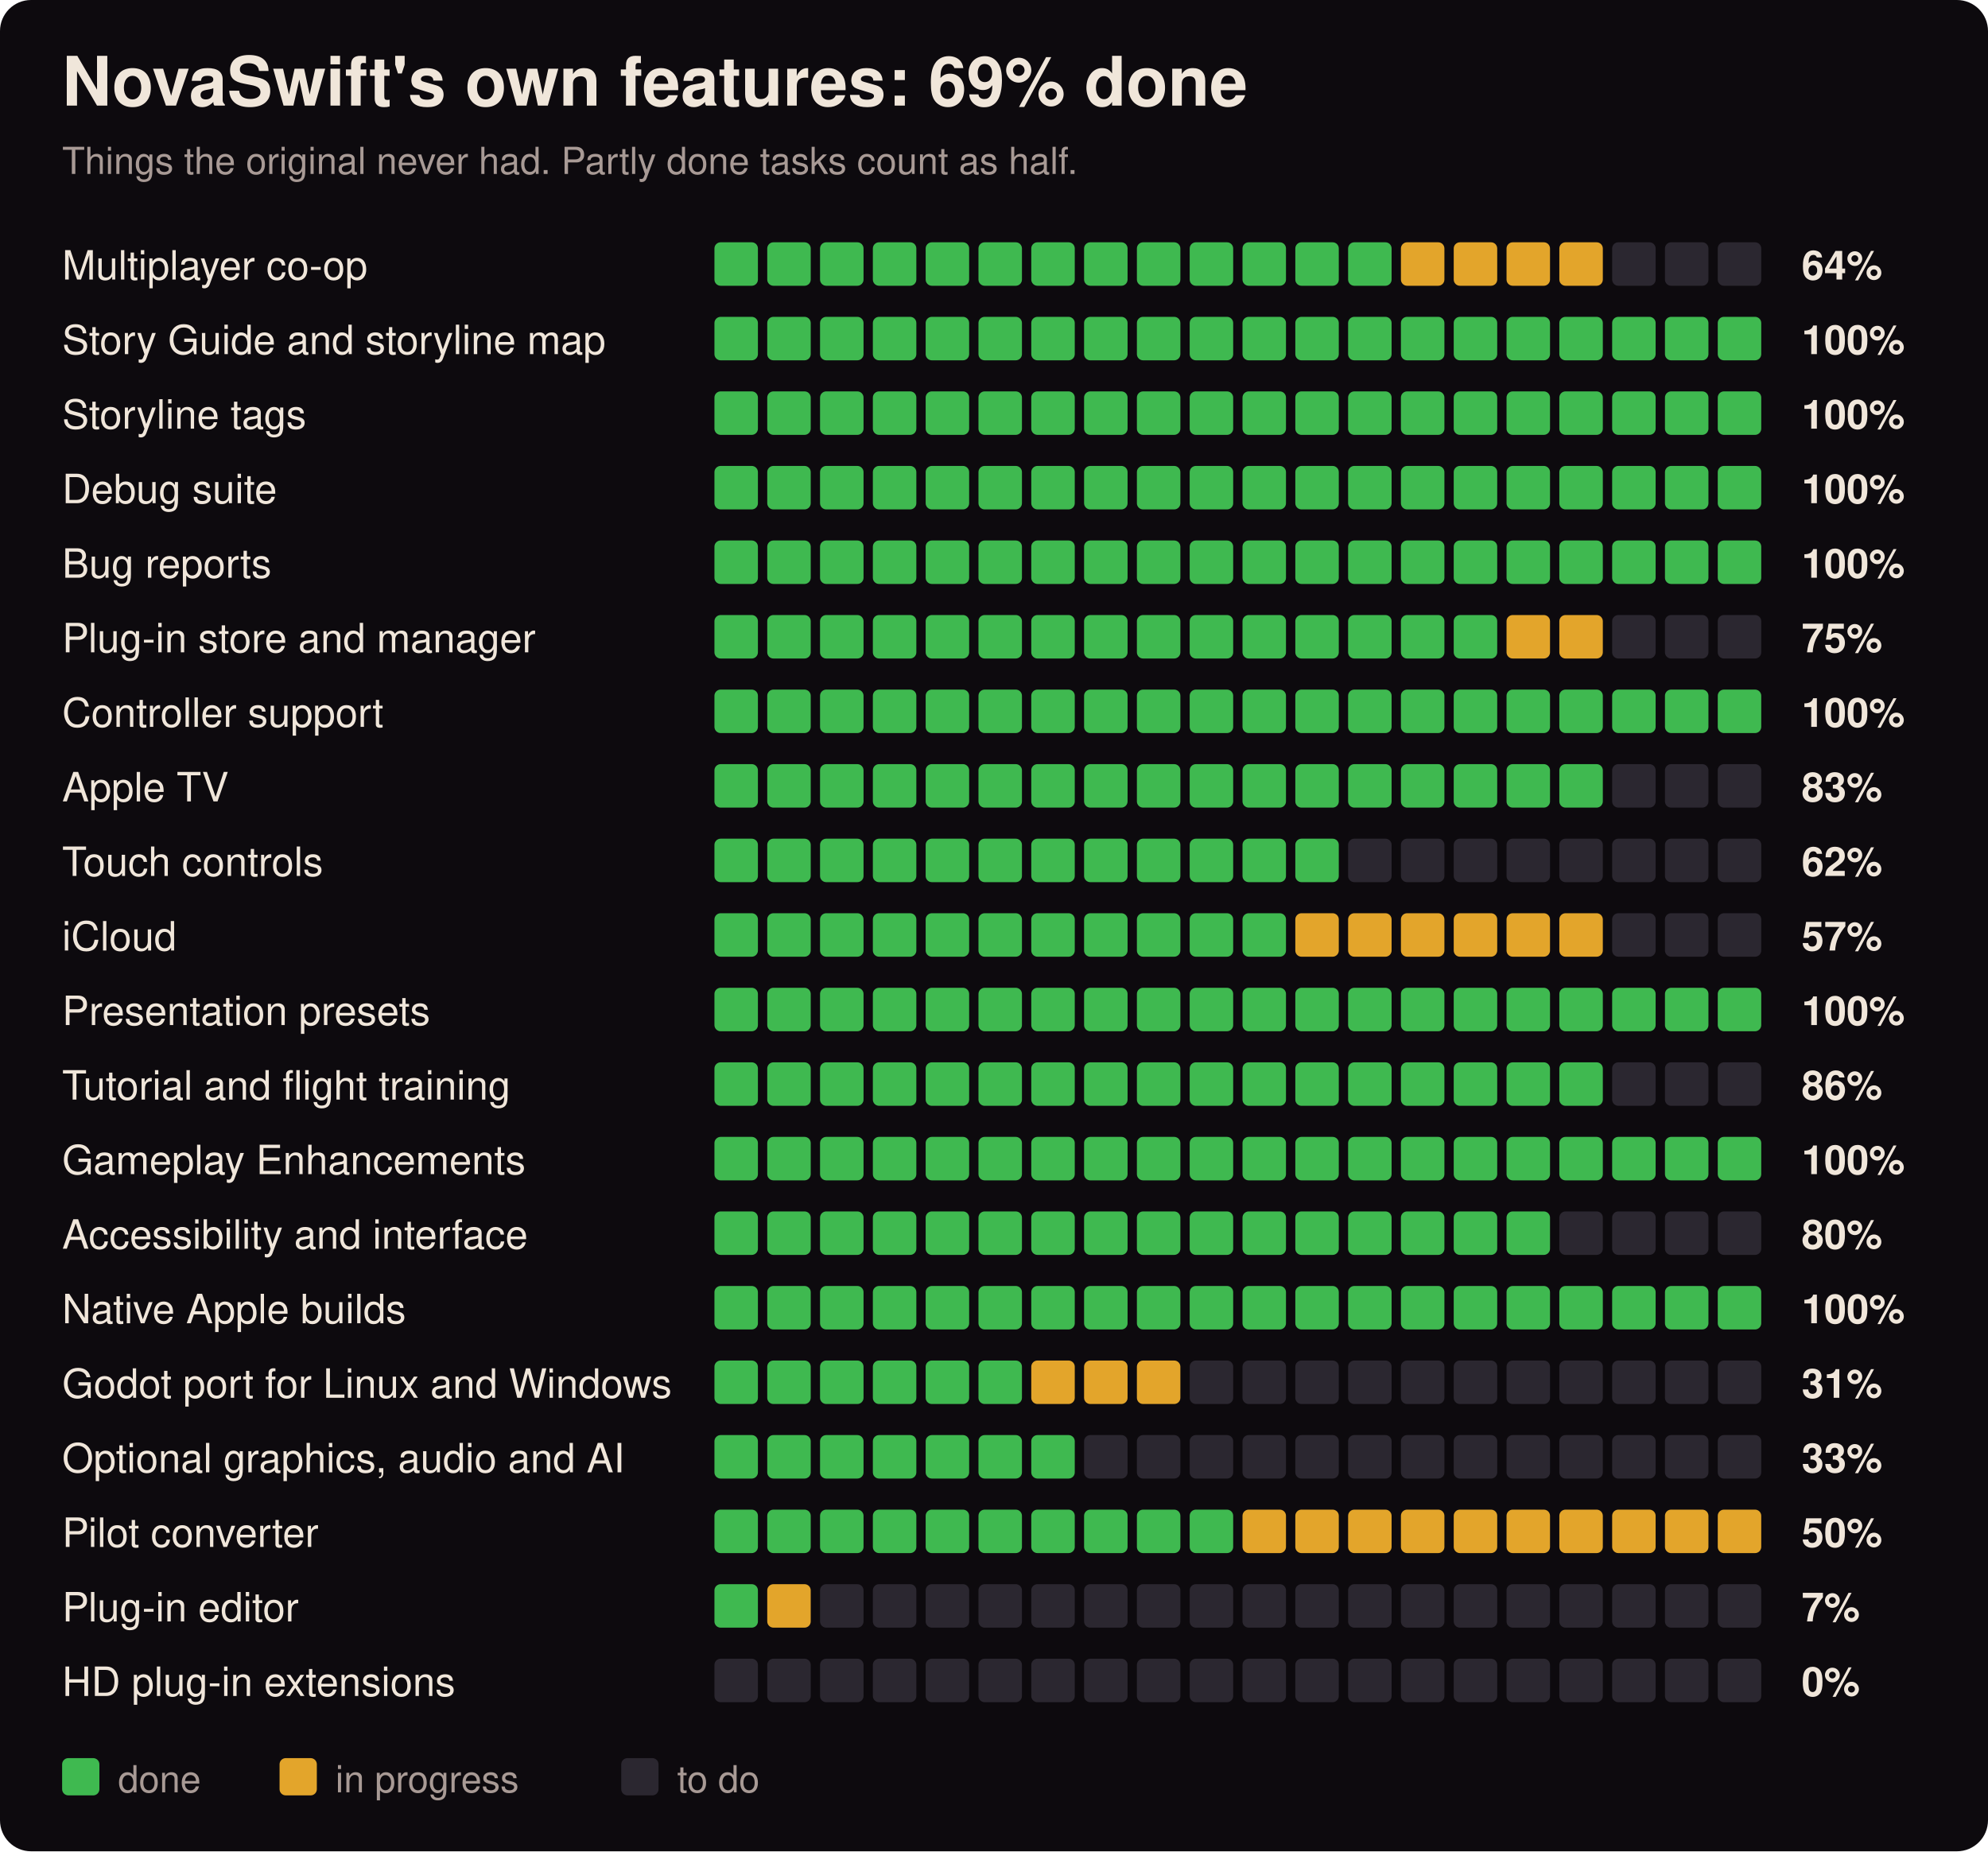
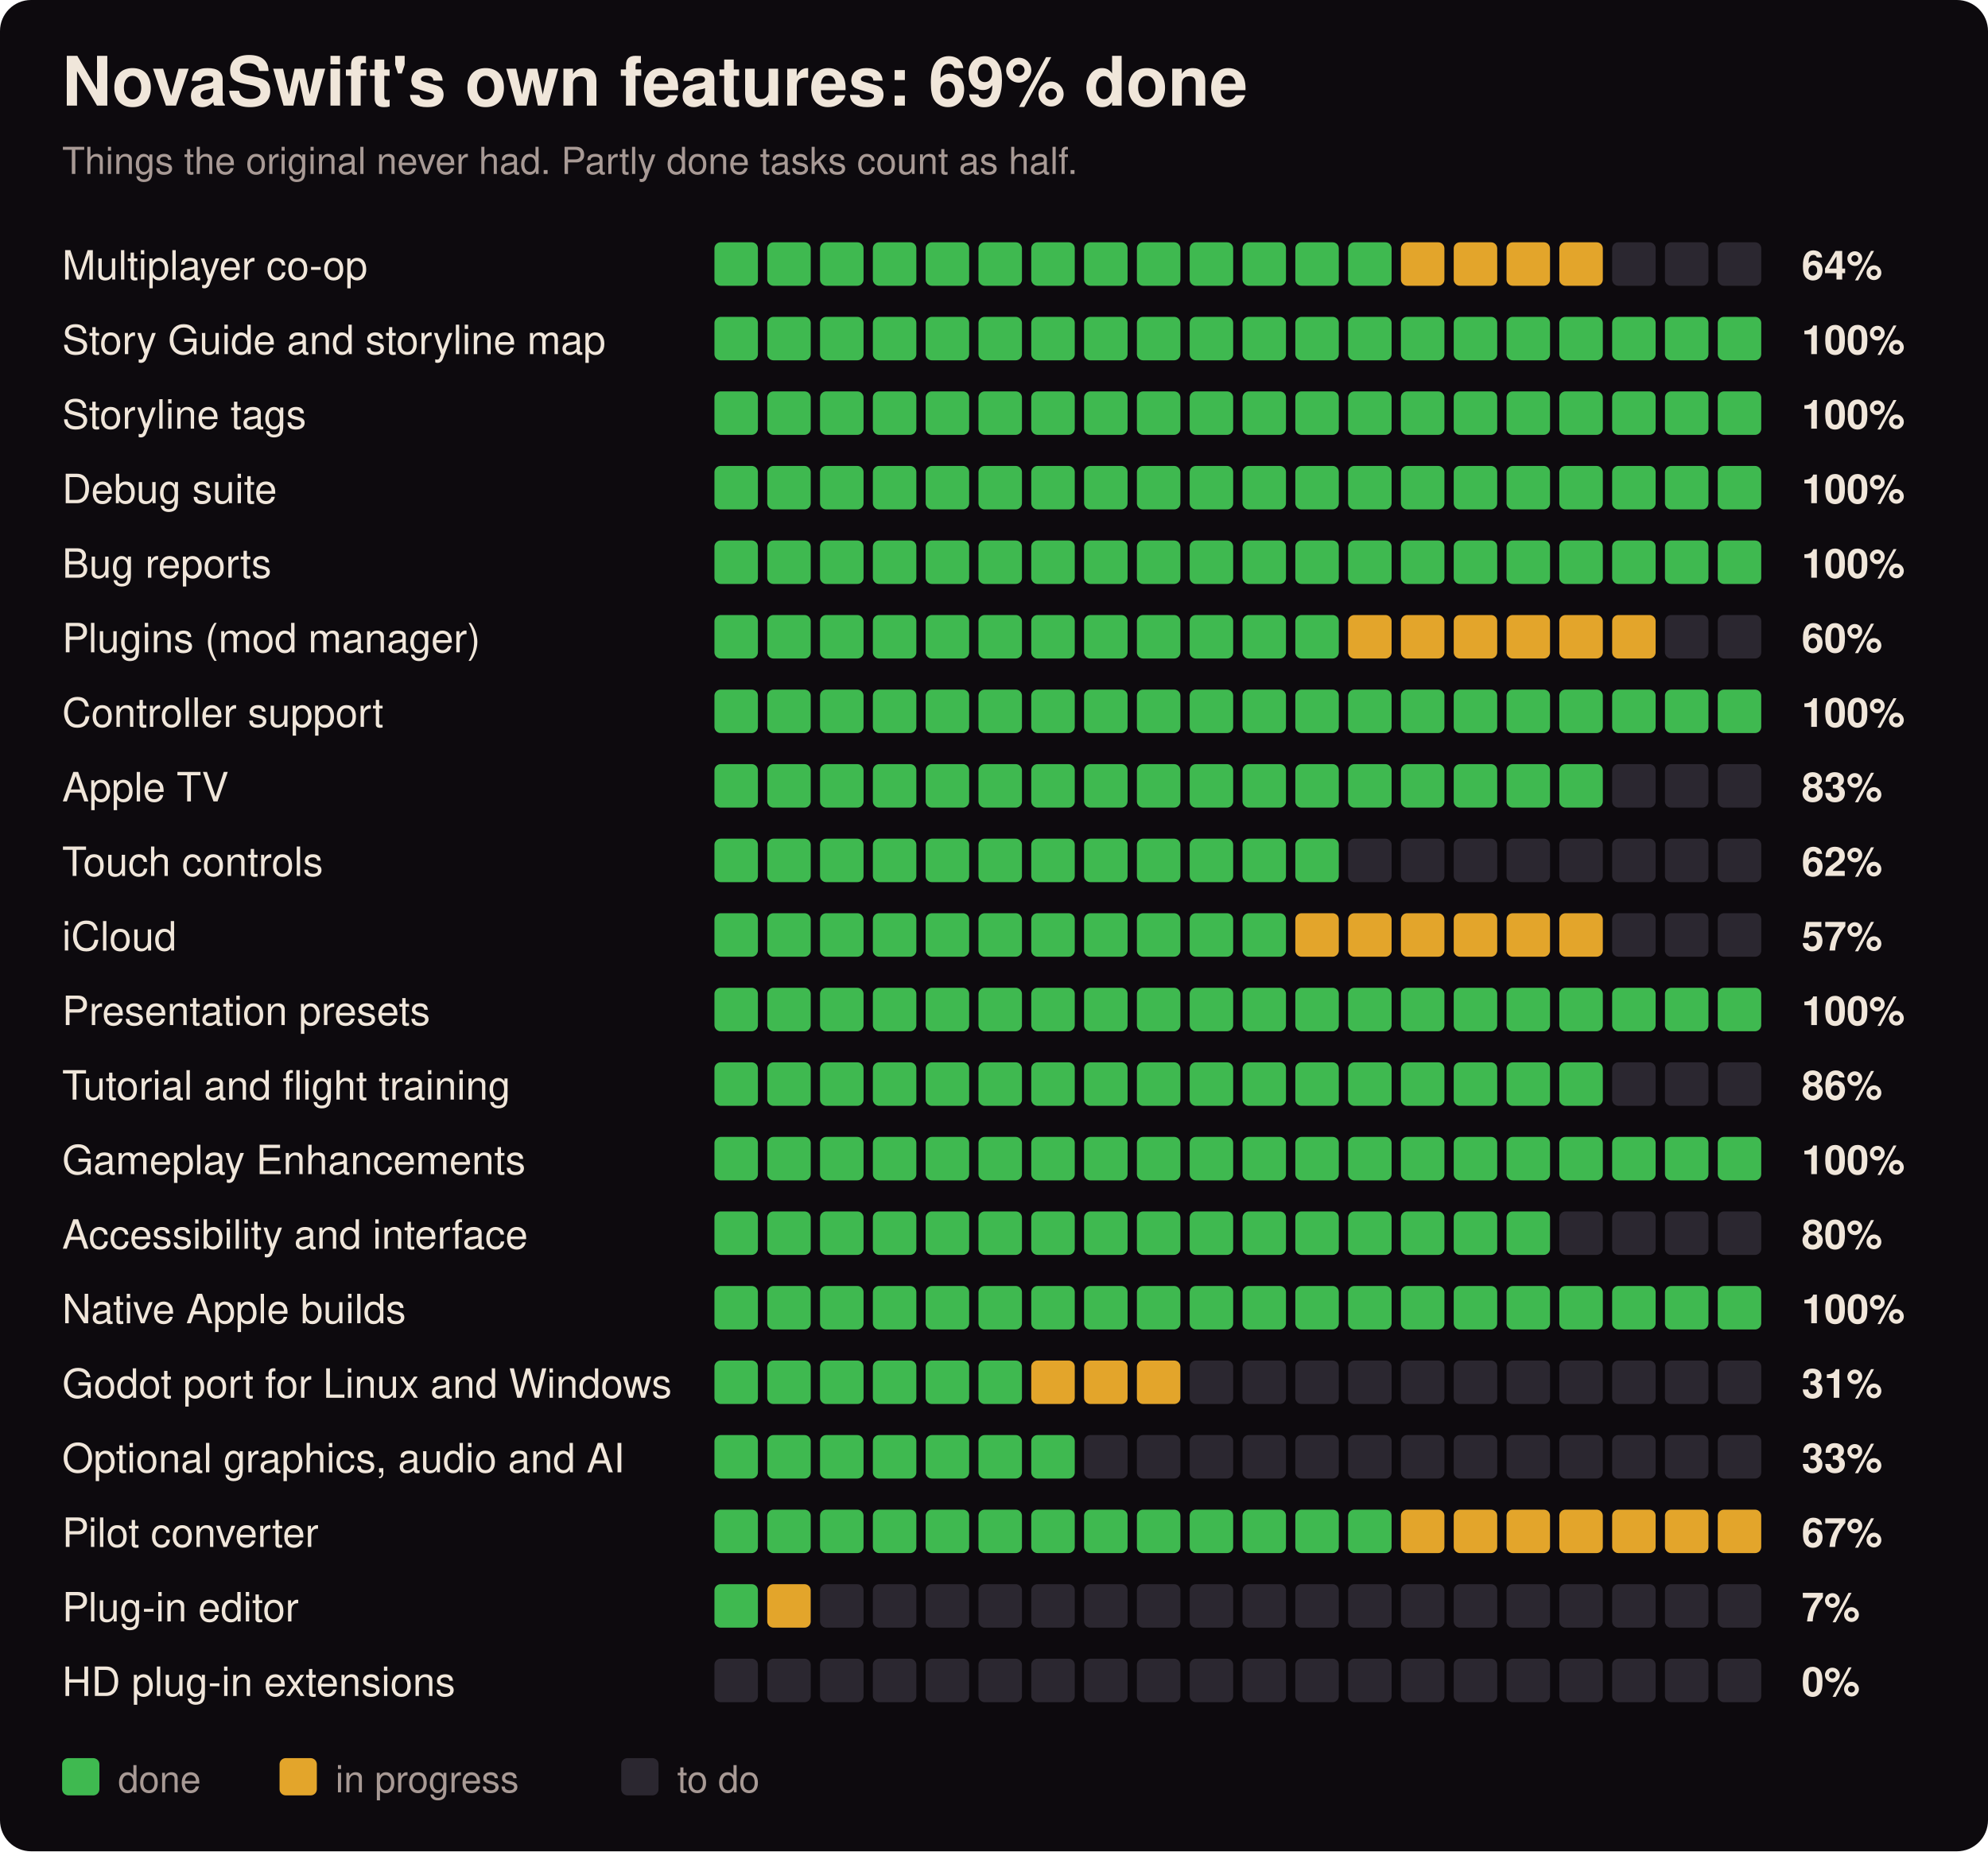
<svg xmlns="http://www.w3.org/2000/svg" width="640" height="596" viewBox="0 0 640 596" font-family="-apple-system, Segoe UI, Helvetica, Arial, sans-serif">
  <style>.hl{font-size:22px;font-weight:700;fill:#f0e6da}.sb{font-size:12px;fill:#a89a95}.nm{font-size:13px;fill:#f0e6da}.pc{font-size:13px;font-weight:600;fill:#f0e6da}</style>
  <rect width="640" height="596" rx="10" fill="#0d0a0e" />
  <text x="20" y="34" class="hl">NovaSwift's own features: 69% done</text>
  <text x="20" y="56" class="sb">Things the original never had. Partly done tasks count as half.</text>
  <text x="20" y="90" class="nm">Multiplayer co-op</text>
  <rect x="230" y="78" width="14" height="14" rx="2" fill="#3fb950" />
  <rect x="247" y="78" width="14" height="14" rx="2" fill="#3fb950" />
  <rect x="264" y="78" width="14" height="14" rx="2" fill="#3fb950" />
  <rect x="281" y="78" width="14" height="14" rx="2" fill="#3fb950" />
  <rect x="298" y="78" width="14" height="14" rx="2" fill="#3fb950" />
  <rect x="315" y="78" width="14" height="14" rx="2" fill="#3fb950" />
  <rect x="332" y="78" width="14" height="14" rx="2" fill="#3fb950" />
  <rect x="349" y="78" width="14" height="14" rx="2" fill="#3fb950" />
  <rect x="366" y="78" width="14" height="14" rx="2" fill="#3fb950" />
  <rect x="383" y="78" width="14" height="14" rx="2" fill="#3fb950" />
  <rect x="400" y="78" width="14" height="14" rx="2" fill="#3fb950" />
  <rect x="417" y="78" width="14" height="14" rx="2" fill="#3fb950" />
  <rect x="434" y="78" width="14" height="14" rx="2" fill="#3fb950" />
  <rect x="451" y="78" width="14" height="14" rx="2" fill="#e3a52b" />
  <rect x="468" y="78" width="14" height="14" rx="2" fill="#e3a52b" />
  <rect x="485" y="78" width="14" height="14" rx="2" fill="#e3a52b" />
  <rect x="502" y="78" width="14" height="14" rx="2" fill="#e3a52b" />
  <rect x="519" y="78" width="14" height="14" rx="2" fill="#2b2730" />
  <rect x="536" y="78" width="14" height="14" rx="2" fill="#2b2730" />
  <rect x="553" y="78" width="14" height="14" rx="2" fill="#2b2730" />
  <text x="580" y="90" class="pc">64%</text>
  <text x="20" y="114" class="nm">Story Guide and storyline map</text>
  <rect x="230" y="102" width="14" height="14" rx="2" fill="#3fb950" />
  <rect x="247" y="102" width="14" height="14" rx="2" fill="#3fb950" />
  <rect x="264" y="102" width="14" height="14" rx="2" fill="#3fb950" />
  <rect x="281" y="102" width="14" height="14" rx="2" fill="#3fb950" />
  <rect x="298" y="102" width="14" height="14" rx="2" fill="#3fb950" />
  <rect x="315" y="102" width="14" height="14" rx="2" fill="#3fb950" />
  <rect x="332" y="102" width="14" height="14" rx="2" fill="#3fb950" />
  <rect x="349" y="102" width="14" height="14" rx="2" fill="#3fb950" />
  <rect x="366" y="102" width="14" height="14" rx="2" fill="#3fb950" />
  <rect x="383" y="102" width="14" height="14" rx="2" fill="#3fb950" />
  <rect x="400" y="102" width="14" height="14" rx="2" fill="#3fb950" />
  <rect x="417" y="102" width="14" height="14" rx="2" fill="#3fb950" />
  <rect x="434" y="102" width="14" height="14" rx="2" fill="#3fb950" />
  <rect x="451" y="102" width="14" height="14" rx="2" fill="#3fb950" />
  <rect x="468" y="102" width="14" height="14" rx="2" fill="#3fb950" />
  <rect x="485" y="102" width="14" height="14" rx="2" fill="#3fb950" />
  <rect x="502" y="102" width="14" height="14" rx="2" fill="#3fb950" />
  <rect x="519" y="102" width="14" height="14" rx="2" fill="#3fb950" />
  <rect x="536" y="102" width="14" height="14" rx="2" fill="#3fb950" />
  <rect x="553" y="102" width="14" height="14" rx="2" fill="#3fb950" />
  <text x="580" y="114" class="pc">100%</text>
  <text x="20" y="138" class="nm">Storyline tags</text>
  <rect x="230" y="126" width="14" height="14" rx="2" fill="#3fb950" />
  <rect x="247" y="126" width="14" height="14" rx="2" fill="#3fb950" />
  <rect x="264" y="126" width="14" height="14" rx="2" fill="#3fb950" />
  <rect x="281" y="126" width="14" height="14" rx="2" fill="#3fb950" />
  <rect x="298" y="126" width="14" height="14" rx="2" fill="#3fb950" />
  <rect x="315" y="126" width="14" height="14" rx="2" fill="#3fb950" />
  <rect x="332" y="126" width="14" height="14" rx="2" fill="#3fb950" />
  <rect x="349" y="126" width="14" height="14" rx="2" fill="#3fb950" />
  <rect x="366" y="126" width="14" height="14" rx="2" fill="#3fb950" />
  <rect x="383" y="126" width="14" height="14" rx="2" fill="#3fb950" />
  <rect x="400" y="126" width="14" height="14" rx="2" fill="#3fb950" />
  <rect x="417" y="126" width="14" height="14" rx="2" fill="#3fb950" />
  <rect x="434" y="126" width="14" height="14" rx="2" fill="#3fb950" />
  <rect x="451" y="126" width="14" height="14" rx="2" fill="#3fb950" />
  <rect x="468" y="126" width="14" height="14" rx="2" fill="#3fb950" />
  <rect x="485" y="126" width="14" height="14" rx="2" fill="#3fb950" />
  <rect x="502" y="126" width="14" height="14" rx="2" fill="#3fb950" />
  <rect x="519" y="126" width="14" height="14" rx="2" fill="#3fb950" />
  <rect x="536" y="126" width="14" height="14" rx="2" fill="#3fb950" />
  <rect x="553" y="126" width="14" height="14" rx="2" fill="#3fb950" />
  <text x="580" y="138" class="pc">100%</text>
  <text x="20" y="162" class="nm">Debug suite</text>
  <rect x="230" y="150" width="14" height="14" rx="2" fill="#3fb950" />
  <rect x="247" y="150" width="14" height="14" rx="2" fill="#3fb950" />
  <rect x="264" y="150" width="14" height="14" rx="2" fill="#3fb950" />
  <rect x="281" y="150" width="14" height="14" rx="2" fill="#3fb950" />
  <rect x="298" y="150" width="14" height="14" rx="2" fill="#3fb950" />
  <rect x="315" y="150" width="14" height="14" rx="2" fill="#3fb950" />
  <rect x="332" y="150" width="14" height="14" rx="2" fill="#3fb950" />
  <rect x="349" y="150" width="14" height="14" rx="2" fill="#3fb950" />
  <rect x="366" y="150" width="14" height="14" rx="2" fill="#3fb950" />
  <rect x="383" y="150" width="14" height="14" rx="2" fill="#3fb950" />
  <rect x="400" y="150" width="14" height="14" rx="2" fill="#3fb950" />
  <rect x="417" y="150" width="14" height="14" rx="2" fill="#3fb950" />
  <rect x="434" y="150" width="14" height="14" rx="2" fill="#3fb950" />
  <rect x="451" y="150" width="14" height="14" rx="2" fill="#3fb950" />
  <rect x="468" y="150" width="14" height="14" rx="2" fill="#3fb950" />
  <rect x="485" y="150" width="14" height="14" rx="2" fill="#3fb950" />
  <rect x="502" y="150" width="14" height="14" rx="2" fill="#3fb950" />
  <rect x="519" y="150" width="14" height="14" rx="2" fill="#3fb950" />
  <rect x="536" y="150" width="14" height="14" rx="2" fill="#3fb950" />
  <rect x="553" y="150" width="14" height="14" rx="2" fill="#3fb950" />
  <text x="580" y="162" class="pc">100%</text>
  <text x="20" y="186" class="nm">Bug reports</text>
  <rect x="230" y="174" width="14" height="14" rx="2" fill="#3fb950" />
  <rect x="247" y="174" width="14" height="14" rx="2" fill="#3fb950" />
  <rect x="264" y="174" width="14" height="14" rx="2" fill="#3fb950" />
  <rect x="281" y="174" width="14" height="14" rx="2" fill="#3fb950" />
  <rect x="298" y="174" width="14" height="14" rx="2" fill="#3fb950" />
  <rect x="315" y="174" width="14" height="14" rx="2" fill="#3fb950" />
  <rect x="332" y="174" width="14" height="14" rx="2" fill="#3fb950" />
  <rect x="349" y="174" width="14" height="14" rx="2" fill="#3fb950" />
  <rect x="366" y="174" width="14" height="14" rx="2" fill="#3fb950" />
  <rect x="383" y="174" width="14" height="14" rx="2" fill="#3fb950" />
  <rect x="400" y="174" width="14" height="14" rx="2" fill="#3fb950" />
  <rect x="417" y="174" width="14" height="14" rx="2" fill="#3fb950" />
  <rect x="434" y="174" width="14" height="14" rx="2" fill="#3fb950" />
  <rect x="451" y="174" width="14" height="14" rx="2" fill="#3fb950" />
  <rect x="468" y="174" width="14" height="14" rx="2" fill="#3fb950" />
  <rect x="485" y="174" width="14" height="14" rx="2" fill="#3fb950" />
  <rect x="502" y="174" width="14" height="14" rx="2" fill="#3fb950" />
  <rect x="519" y="174" width="14" height="14" rx="2" fill="#3fb950" />
  <rect x="536" y="174" width="14" height="14" rx="2" fill="#3fb950" />
  <rect x="553" y="174" width="14" height="14" rx="2" fill="#3fb950" />
  <text x="580" y="186" class="pc">100%</text>
-   <text x="20" y="210" class="nm">Plug-in store and manager</text>
+   <text x="20" y="210" class="nm">Plugins (mod manager)</text>
  <rect x="230" y="198" width="14" height="14" rx="2" fill="#3fb950" />
  <rect x="247" y="198" width="14" height="14" rx="2" fill="#3fb950" />
  <rect x="264" y="198" width="14" height="14" rx="2" fill="#3fb950" />
  <rect x="281" y="198" width="14" height="14" rx="2" fill="#3fb950" />
  <rect x="298" y="198" width="14" height="14" rx="2" fill="#3fb950" />
  <rect x="315" y="198" width="14" height="14" rx="2" fill="#3fb950" />
  <rect x="332" y="198" width="14" height="14" rx="2" fill="#3fb950" />
  <rect x="349" y="198" width="14" height="14" rx="2" fill="#3fb950" />
  <rect x="366" y="198" width="14" height="14" rx="2" fill="#3fb950" />
  <rect x="383" y="198" width="14" height="14" rx="2" fill="#3fb950" />
  <rect x="400" y="198" width="14" height="14" rx="2" fill="#3fb950" />
  <rect x="417" y="198" width="14" height="14" rx="2" fill="#3fb950" />
-   <rect x="434" y="198" width="14" height="14" rx="2" fill="#3fb950" />
-   <rect x="451" y="198" width="14" height="14" rx="2" fill="#3fb950" />
-   <rect x="468" y="198" width="14" height="14" rx="2" fill="#3fb950" />
+   <rect x="434" y="198" width="14" height="14" rx="2" fill="#e3a52b" />
+   <rect x="451" y="198" width="14" height="14" rx="2" fill="#e3a52b" />
+   <rect x="468" y="198" width="14" height="14" rx="2" fill="#e3a52b" />
  <rect x="485" y="198" width="14" height="14" rx="2" fill="#e3a52b" />
  <rect x="502" y="198" width="14" height="14" rx="2" fill="#e3a52b" />
-   <rect x="519" y="198" width="14" height="14" rx="2" fill="#2b2730" />
+   <rect x="519" y="198" width="14" height="14" rx="2" fill="#e3a52b" />
  <rect x="536" y="198" width="14" height="14" rx="2" fill="#2b2730" />
  <rect x="553" y="198" width="14" height="14" rx="2" fill="#2b2730" />
-   <text x="580" y="210" class="pc">75%</text>
+   <text x="580" y="210" class="pc">60%</text>
  <text x="20" y="234" class="nm">Controller support</text>
  <rect x="230" y="222" width="14" height="14" rx="2" fill="#3fb950" />
  <rect x="247" y="222" width="14" height="14" rx="2" fill="#3fb950" />
  <rect x="264" y="222" width="14" height="14" rx="2" fill="#3fb950" />
  <rect x="281" y="222" width="14" height="14" rx="2" fill="#3fb950" />
  <rect x="298" y="222" width="14" height="14" rx="2" fill="#3fb950" />
  <rect x="315" y="222" width="14" height="14" rx="2" fill="#3fb950" />
  <rect x="332" y="222" width="14" height="14" rx="2" fill="#3fb950" />
  <rect x="349" y="222" width="14" height="14" rx="2" fill="#3fb950" />
  <rect x="366" y="222" width="14" height="14" rx="2" fill="#3fb950" />
  <rect x="383" y="222" width="14" height="14" rx="2" fill="#3fb950" />
  <rect x="400" y="222" width="14" height="14" rx="2" fill="#3fb950" />
  <rect x="417" y="222" width="14" height="14" rx="2" fill="#3fb950" />
  <rect x="434" y="222" width="14" height="14" rx="2" fill="#3fb950" />
  <rect x="451" y="222" width="14" height="14" rx="2" fill="#3fb950" />
  <rect x="468" y="222" width="14" height="14" rx="2" fill="#3fb950" />
  <rect x="485" y="222" width="14" height="14" rx="2" fill="#3fb950" />
  <rect x="502" y="222" width="14" height="14" rx="2" fill="#3fb950" />
  <rect x="519" y="222" width="14" height="14" rx="2" fill="#3fb950" />
  <rect x="536" y="222" width="14" height="14" rx="2" fill="#3fb950" />
  <rect x="553" y="222" width="14" height="14" rx="2" fill="#3fb950" />
  <text x="580" y="234" class="pc">100%</text>
  <text x="20" y="258" class="nm">Apple TV</text>
  <rect x="230" y="246" width="14" height="14" rx="2" fill="#3fb950" />
  <rect x="247" y="246" width="14" height="14" rx="2" fill="#3fb950" />
  <rect x="264" y="246" width="14" height="14" rx="2" fill="#3fb950" />
  <rect x="281" y="246" width="14" height="14" rx="2" fill="#3fb950" />
  <rect x="298" y="246" width="14" height="14" rx="2" fill="#3fb950" />
  <rect x="315" y="246" width="14" height="14" rx="2" fill="#3fb950" />
  <rect x="332" y="246" width="14" height="14" rx="2" fill="#3fb950" />
  <rect x="349" y="246" width="14" height="14" rx="2" fill="#3fb950" />
  <rect x="366" y="246" width="14" height="14" rx="2" fill="#3fb950" />
  <rect x="383" y="246" width="14" height="14" rx="2" fill="#3fb950" />
  <rect x="400" y="246" width="14" height="14" rx="2" fill="#3fb950" />
  <rect x="417" y="246" width="14" height="14" rx="2" fill="#3fb950" />
  <rect x="434" y="246" width="14" height="14" rx="2" fill="#3fb950" />
  <rect x="451" y="246" width="14" height="14" rx="2" fill="#3fb950" />
  <rect x="468" y="246" width="14" height="14" rx="2" fill="#3fb950" />
  <rect x="485" y="246" width="14" height="14" rx="2" fill="#3fb950" />
  <rect x="502" y="246" width="14" height="14" rx="2" fill="#3fb950" />
  <rect x="519" y="246" width="14" height="14" rx="2" fill="#2b2730" />
  <rect x="536" y="246" width="14" height="14" rx="2" fill="#2b2730" />
  <rect x="553" y="246" width="14" height="14" rx="2" fill="#2b2730" />
  <text x="580" y="258" class="pc">83%</text>
  <text x="20" y="282" class="nm">Touch controls</text>
  <rect x="230" y="270" width="14" height="14" rx="2" fill="#3fb950" />
  <rect x="247" y="270" width="14" height="14" rx="2" fill="#3fb950" />
  <rect x="264" y="270" width="14" height="14" rx="2" fill="#3fb950" />
  <rect x="281" y="270" width="14" height="14" rx="2" fill="#3fb950" />
  <rect x="298" y="270" width="14" height="14" rx="2" fill="#3fb950" />
  <rect x="315" y="270" width="14" height="14" rx="2" fill="#3fb950" />
  <rect x="332" y="270" width="14" height="14" rx="2" fill="#3fb950" />
  <rect x="349" y="270" width="14" height="14" rx="2" fill="#3fb950" />
  <rect x="366" y="270" width="14" height="14" rx="2" fill="#3fb950" />
  <rect x="383" y="270" width="14" height="14" rx="2" fill="#3fb950" />
  <rect x="400" y="270" width="14" height="14" rx="2" fill="#3fb950" />
  <rect x="417" y="270" width="14" height="14" rx="2" fill="#3fb950" />
  <rect x="434" y="270" width="14" height="14" rx="2" fill="#2b2730" />
  <rect x="451" y="270" width="14" height="14" rx="2" fill="#2b2730" />
  <rect x="468" y="270" width="14" height="14" rx="2" fill="#2b2730" />
  <rect x="485" y="270" width="14" height="14" rx="2" fill="#2b2730" />
  <rect x="502" y="270" width="14" height="14" rx="2" fill="#2b2730" />
  <rect x="519" y="270" width="14" height="14" rx="2" fill="#2b2730" />
  <rect x="536" y="270" width="14" height="14" rx="2" fill="#2b2730" />
  <rect x="553" y="270" width="14" height="14" rx="2" fill="#2b2730" />
  <text x="580" y="282" class="pc">62%</text>
  <text x="20" y="306" class="nm">iCloud</text>
  <rect x="230" y="294" width="14" height="14" rx="2" fill="#3fb950" />
  <rect x="247" y="294" width="14" height="14" rx="2" fill="#3fb950" />
  <rect x="264" y="294" width="14" height="14" rx="2" fill="#3fb950" />
  <rect x="281" y="294" width="14" height="14" rx="2" fill="#3fb950" />
  <rect x="298" y="294" width="14" height="14" rx="2" fill="#3fb950" />
  <rect x="315" y="294" width="14" height="14" rx="2" fill="#3fb950" />
  <rect x="332" y="294" width="14" height="14" rx="2" fill="#3fb950" />
  <rect x="349" y="294" width="14" height="14" rx="2" fill="#3fb950" />
  <rect x="366" y="294" width="14" height="14" rx="2" fill="#3fb950" />
  <rect x="383" y="294" width="14" height="14" rx="2" fill="#3fb950" />
  <rect x="400" y="294" width="14" height="14" rx="2" fill="#3fb950" />
  <rect x="417" y="294" width="14" height="14" rx="2" fill="#e3a52b" />
  <rect x="434" y="294" width="14" height="14" rx="2" fill="#e3a52b" />
  <rect x="451" y="294" width="14" height="14" rx="2" fill="#e3a52b" />
  <rect x="468" y="294" width="14" height="14" rx="2" fill="#e3a52b" />
  <rect x="485" y="294" width="14" height="14" rx="2" fill="#e3a52b" />
  <rect x="502" y="294" width="14" height="14" rx="2" fill="#e3a52b" />
  <rect x="519" y="294" width="14" height="14" rx="2" fill="#2b2730" />
  <rect x="536" y="294" width="14" height="14" rx="2" fill="#2b2730" />
  <rect x="553" y="294" width="14" height="14" rx="2" fill="#2b2730" />
  <text x="580" y="306" class="pc">57%</text>
  <text x="20" y="330" class="nm">Presentation presets</text>
  <rect x="230" y="318" width="14" height="14" rx="2" fill="#3fb950" />
  <rect x="247" y="318" width="14" height="14" rx="2" fill="#3fb950" />
  <rect x="264" y="318" width="14" height="14" rx="2" fill="#3fb950" />
  <rect x="281" y="318" width="14" height="14" rx="2" fill="#3fb950" />
  <rect x="298" y="318" width="14" height="14" rx="2" fill="#3fb950" />
  <rect x="315" y="318" width="14" height="14" rx="2" fill="#3fb950" />
  <rect x="332" y="318" width="14" height="14" rx="2" fill="#3fb950" />
  <rect x="349" y="318" width="14" height="14" rx="2" fill="#3fb950" />
  <rect x="366" y="318" width="14" height="14" rx="2" fill="#3fb950" />
  <rect x="383" y="318" width="14" height="14" rx="2" fill="#3fb950" />
  <rect x="400" y="318" width="14" height="14" rx="2" fill="#3fb950" />
  <rect x="417" y="318" width="14" height="14" rx="2" fill="#3fb950" />
  <rect x="434" y="318" width="14" height="14" rx="2" fill="#3fb950" />
  <rect x="451" y="318" width="14" height="14" rx="2" fill="#3fb950" />
  <rect x="468" y="318" width="14" height="14" rx="2" fill="#3fb950" />
  <rect x="485" y="318" width="14" height="14" rx="2" fill="#3fb950" />
  <rect x="502" y="318" width="14" height="14" rx="2" fill="#3fb950" />
  <rect x="519" y="318" width="14" height="14" rx="2" fill="#3fb950" />
  <rect x="536" y="318" width="14" height="14" rx="2" fill="#3fb950" />
  <rect x="553" y="318" width="14" height="14" rx="2" fill="#3fb950" />
  <text x="580" y="330" class="pc">100%</text>
  <text x="20" y="354" class="nm">Tutorial and flight training</text>
  <rect x="230" y="342" width="14" height="14" rx="2" fill="#3fb950" />
  <rect x="247" y="342" width="14" height="14" rx="2" fill="#3fb950" />
  <rect x="264" y="342" width="14" height="14" rx="2" fill="#3fb950" />
  <rect x="281" y="342" width="14" height="14" rx="2" fill="#3fb950" />
  <rect x="298" y="342" width="14" height="14" rx="2" fill="#3fb950" />
  <rect x="315" y="342" width="14" height="14" rx="2" fill="#3fb950" />
  <rect x="332" y="342" width="14" height="14" rx="2" fill="#3fb950" />
  <rect x="349" y="342" width="14" height="14" rx="2" fill="#3fb950" />
  <rect x="366" y="342" width="14" height="14" rx="2" fill="#3fb950" />
  <rect x="383" y="342" width="14" height="14" rx="2" fill="#3fb950" />
  <rect x="400" y="342" width="14" height="14" rx="2" fill="#3fb950" />
  <rect x="417" y="342" width="14" height="14" rx="2" fill="#3fb950" />
  <rect x="434" y="342" width="14" height="14" rx="2" fill="#3fb950" />
  <rect x="451" y="342" width="14" height="14" rx="2" fill="#3fb950" />
  <rect x="468" y="342" width="14" height="14" rx="2" fill="#3fb950" />
  <rect x="485" y="342" width="14" height="14" rx="2" fill="#3fb950" />
  <rect x="502" y="342" width="14" height="14" rx="2" fill="#3fb950" />
  <rect x="519" y="342" width="14" height="14" rx="2" fill="#2b2730" />
  <rect x="536" y="342" width="14" height="14" rx="2" fill="#2b2730" />
  <rect x="553" y="342" width="14" height="14" rx="2" fill="#2b2730" />
  <text x="580" y="354" class="pc">86%</text>
  <text x="20" y="378" class="nm">Gameplay Enhancements</text>
  <rect x="230" y="366" width="14" height="14" rx="2" fill="#3fb950" />
  <rect x="247" y="366" width="14" height="14" rx="2" fill="#3fb950" />
  <rect x="264" y="366" width="14" height="14" rx="2" fill="#3fb950" />
  <rect x="281" y="366" width="14" height="14" rx="2" fill="#3fb950" />
  <rect x="298" y="366" width="14" height="14" rx="2" fill="#3fb950" />
  <rect x="315" y="366" width="14" height="14" rx="2" fill="#3fb950" />
  <rect x="332" y="366" width="14" height="14" rx="2" fill="#3fb950" />
  <rect x="349" y="366" width="14" height="14" rx="2" fill="#3fb950" />
  <rect x="366" y="366" width="14" height="14" rx="2" fill="#3fb950" />
  <rect x="383" y="366" width="14" height="14" rx="2" fill="#3fb950" />
  <rect x="400" y="366" width="14" height="14" rx="2" fill="#3fb950" />
  <rect x="417" y="366" width="14" height="14" rx="2" fill="#3fb950" />
  <rect x="434" y="366" width="14" height="14" rx="2" fill="#3fb950" />
  <rect x="451" y="366" width="14" height="14" rx="2" fill="#3fb950" />
  <rect x="468" y="366" width="14" height="14" rx="2" fill="#3fb950" />
  <rect x="485" y="366" width="14" height="14" rx="2" fill="#3fb950" />
  <rect x="502" y="366" width="14" height="14" rx="2" fill="#3fb950" />
  <rect x="519" y="366" width="14" height="14" rx="2" fill="#3fb950" />
  <rect x="536" y="366" width="14" height="14" rx="2" fill="#3fb950" />
  <rect x="553" y="366" width="14" height="14" rx="2" fill="#3fb950" />
  <text x="580" y="378" class="pc">100%</text>
  <text x="20" y="402" class="nm">Accessibility and interface</text>
  <rect x="230" y="390" width="14" height="14" rx="2" fill="#3fb950" />
  <rect x="247" y="390" width="14" height="14" rx="2" fill="#3fb950" />
  <rect x="264" y="390" width="14" height="14" rx="2" fill="#3fb950" />
  <rect x="281" y="390" width="14" height="14" rx="2" fill="#3fb950" />
  <rect x="298" y="390" width="14" height="14" rx="2" fill="#3fb950" />
  <rect x="315" y="390" width="14" height="14" rx="2" fill="#3fb950" />
  <rect x="332" y="390" width="14" height="14" rx="2" fill="#3fb950" />
  <rect x="349" y="390" width="14" height="14" rx="2" fill="#3fb950" />
  <rect x="366" y="390" width="14" height="14" rx="2" fill="#3fb950" />
  <rect x="383" y="390" width="14" height="14" rx="2" fill="#3fb950" />
  <rect x="400" y="390" width="14" height="14" rx="2" fill="#3fb950" />
  <rect x="417" y="390" width="14" height="14" rx="2" fill="#3fb950" />
  <rect x="434" y="390" width="14" height="14" rx="2" fill="#3fb950" />
  <rect x="451" y="390" width="14" height="14" rx="2" fill="#3fb950" />
  <rect x="468" y="390" width="14" height="14" rx="2" fill="#3fb950" />
  <rect x="485" y="390" width="14" height="14" rx="2" fill="#3fb950" />
  <rect x="502" y="390" width="14" height="14" rx="2" fill="#2b2730" />
  <rect x="519" y="390" width="14" height="14" rx="2" fill="#2b2730" />
  <rect x="536" y="390" width="14" height="14" rx="2" fill="#2b2730" />
  <rect x="553" y="390" width="14" height="14" rx="2" fill="#2b2730" />
  <text x="580" y="402" class="pc">80%</text>
  <text x="20" y="426" class="nm">Native Apple builds</text>
  <rect x="230" y="414" width="14" height="14" rx="2" fill="#3fb950" />
  <rect x="247" y="414" width="14" height="14" rx="2" fill="#3fb950" />
  <rect x="264" y="414" width="14" height="14" rx="2" fill="#3fb950" />
  <rect x="281" y="414" width="14" height="14" rx="2" fill="#3fb950" />
  <rect x="298" y="414" width="14" height="14" rx="2" fill="#3fb950" />
  <rect x="315" y="414" width="14" height="14" rx="2" fill="#3fb950" />
  <rect x="332" y="414" width="14" height="14" rx="2" fill="#3fb950" />
  <rect x="349" y="414" width="14" height="14" rx="2" fill="#3fb950" />
  <rect x="366" y="414" width="14" height="14" rx="2" fill="#3fb950" />
  <rect x="383" y="414" width="14" height="14" rx="2" fill="#3fb950" />
  <rect x="400" y="414" width="14" height="14" rx="2" fill="#3fb950" />
  <rect x="417" y="414" width="14" height="14" rx="2" fill="#3fb950" />
  <rect x="434" y="414" width="14" height="14" rx="2" fill="#3fb950" />
  <rect x="451" y="414" width="14" height="14" rx="2" fill="#3fb950" />
  <rect x="468" y="414" width="14" height="14" rx="2" fill="#3fb950" />
  <rect x="485" y="414" width="14" height="14" rx="2" fill="#3fb950" />
  <rect x="502" y="414" width="14" height="14" rx="2" fill="#3fb950" />
  <rect x="519" y="414" width="14" height="14" rx="2" fill="#3fb950" />
  <rect x="536" y="414" width="14" height="14" rx="2" fill="#3fb950" />
  <rect x="553" y="414" width="14" height="14" rx="2" fill="#3fb950" />
  <text x="580" y="426" class="pc">100%</text>
  <text x="20" y="450" class="nm">Godot port for Linux and Windows</text>
  <rect x="230" y="438" width="14" height="14" rx="2" fill="#3fb950" />
  <rect x="247" y="438" width="14" height="14" rx="2" fill="#3fb950" />
  <rect x="264" y="438" width="14" height="14" rx="2" fill="#3fb950" />
  <rect x="281" y="438" width="14" height="14" rx="2" fill="#3fb950" />
  <rect x="298" y="438" width="14" height="14" rx="2" fill="#3fb950" />
  <rect x="315" y="438" width="14" height="14" rx="2" fill="#3fb950" />
  <rect x="332" y="438" width="14" height="14" rx="2" fill="#e3a52b" />
  <rect x="349" y="438" width="14" height="14" rx="2" fill="#e3a52b" />
  <rect x="366" y="438" width="14" height="14" rx="2" fill="#e3a52b" />
  <rect x="383" y="438" width="14" height="14" rx="2" fill="#2b2730" />
  <rect x="400" y="438" width="14" height="14" rx="2" fill="#2b2730" />
  <rect x="417" y="438" width="14" height="14" rx="2" fill="#2b2730" />
  <rect x="434" y="438" width="14" height="14" rx="2" fill="#2b2730" />
  <rect x="451" y="438" width="14" height="14" rx="2" fill="#2b2730" />
  <rect x="468" y="438" width="14" height="14" rx="2" fill="#2b2730" />
  <rect x="485" y="438" width="14" height="14" rx="2" fill="#2b2730" />
  <rect x="502" y="438" width="14" height="14" rx="2" fill="#2b2730" />
  <rect x="519" y="438" width="14" height="14" rx="2" fill="#2b2730" />
  <rect x="536" y="438" width="14" height="14" rx="2" fill="#2b2730" />
  <rect x="553" y="438" width="14" height="14" rx="2" fill="#2b2730" />
  <text x="580" y="450" class="pc">31%</text>
  <text x="20" y="474" class="nm">Optional graphics, audio and AI</text>
  <rect x="230" y="462" width="14" height="14" rx="2" fill="#3fb950" />
  <rect x="247" y="462" width="14" height="14" rx="2" fill="#3fb950" />
  <rect x="264" y="462" width="14" height="14" rx="2" fill="#3fb950" />
  <rect x="281" y="462" width="14" height="14" rx="2" fill="#3fb950" />
  <rect x="298" y="462" width="14" height="14" rx="2" fill="#3fb950" />
  <rect x="315" y="462" width="14" height="14" rx="2" fill="#3fb950" />
  <rect x="332" y="462" width="14" height="14" rx="2" fill="#3fb950" />
  <rect x="349" y="462" width="14" height="14" rx="2" fill="#2b2730" />
  <rect x="366" y="462" width="14" height="14" rx="2" fill="#2b2730" />
  <rect x="383" y="462" width="14" height="14" rx="2" fill="#2b2730" />
  <rect x="400" y="462" width="14" height="14" rx="2" fill="#2b2730" />
  <rect x="417" y="462" width="14" height="14" rx="2" fill="#2b2730" />
  <rect x="434" y="462" width="14" height="14" rx="2" fill="#2b2730" />
  <rect x="451" y="462" width="14" height="14" rx="2" fill="#2b2730" />
  <rect x="468" y="462" width="14" height="14" rx="2" fill="#2b2730" />
  <rect x="485" y="462" width="14" height="14" rx="2" fill="#2b2730" />
  <rect x="502" y="462" width="14" height="14" rx="2" fill="#2b2730" />
  <rect x="519" y="462" width="14" height="14" rx="2" fill="#2b2730" />
  <rect x="536" y="462" width="14" height="14" rx="2" fill="#2b2730" />
  <rect x="553" y="462" width="14" height="14" rx="2" fill="#2b2730" />
  <text x="580" y="474" class="pc">33%</text>
  <text x="20" y="498" class="nm">Pilot converter</text>
  <rect x="230" y="486" width="14" height="14" rx="2" fill="#3fb950" />
  <rect x="247" y="486" width="14" height="14" rx="2" fill="#3fb950" />
  <rect x="264" y="486" width="14" height="14" rx="2" fill="#3fb950" />
  <rect x="281" y="486" width="14" height="14" rx="2" fill="#3fb950" />
  <rect x="298" y="486" width="14" height="14" rx="2" fill="#3fb950" />
  <rect x="315" y="486" width="14" height="14" rx="2" fill="#3fb950" />
  <rect x="332" y="486" width="14" height="14" rx="2" fill="#3fb950" />
  <rect x="349" y="486" width="14" height="14" rx="2" fill="#3fb950" />
  <rect x="366" y="486" width="14" height="14" rx="2" fill="#3fb950" />
  <rect x="383" y="486" width="14" height="14" rx="2" fill="#3fb950" />
-   <rect x="400" y="486" width="14" height="14" rx="2" fill="#e3a52b" />
-   <rect x="417" y="486" width="14" height="14" rx="2" fill="#e3a52b" />
-   <rect x="434" y="486" width="14" height="14" rx="2" fill="#e3a52b" />
+   <rect x="400" y="486" width="14" height="14" rx="2" fill="#3fb950" />
+   <rect x="417" y="486" width="14" height="14" rx="2" fill="#3fb950" />
+   <rect x="434" y="486" width="14" height="14" rx="2" fill="#3fb950" />
  <rect x="451" y="486" width="14" height="14" rx="2" fill="#e3a52b" />
  <rect x="468" y="486" width="14" height="14" rx="2" fill="#e3a52b" />
  <rect x="485" y="486" width="14" height="14" rx="2" fill="#e3a52b" />
  <rect x="502" y="486" width="14" height="14" rx="2" fill="#e3a52b" />
  <rect x="519" y="486" width="14" height="14" rx="2" fill="#e3a52b" />
  <rect x="536" y="486" width="14" height="14" rx="2" fill="#e3a52b" />
  <rect x="553" y="486" width="14" height="14" rx="2" fill="#e3a52b" />
-   <text x="580" y="498" class="pc">50%</text>
+   <text x="580" y="498" class="pc">67%</text>
  <text x="20" y="522" class="nm">Plug-in editor</text>
  <rect x="230" y="510" width="14" height="14" rx="2" fill="#3fb950" />
  <rect x="247" y="510" width="14" height="14" rx="2" fill="#e3a52b" />
  <rect x="264" y="510" width="14" height="14" rx="2" fill="#2b2730" />
  <rect x="281" y="510" width="14" height="14" rx="2" fill="#2b2730" />
  <rect x="298" y="510" width="14" height="14" rx="2" fill="#2b2730" />
  <rect x="315" y="510" width="14" height="14" rx="2" fill="#2b2730" />
  <rect x="332" y="510" width="14" height="14" rx="2" fill="#2b2730" />
  <rect x="349" y="510" width="14" height="14" rx="2" fill="#2b2730" />
  <rect x="366" y="510" width="14" height="14" rx="2" fill="#2b2730" />
  <rect x="383" y="510" width="14" height="14" rx="2" fill="#2b2730" />
  <rect x="400" y="510" width="14" height="14" rx="2" fill="#2b2730" />
  <rect x="417" y="510" width="14" height="14" rx="2" fill="#2b2730" />
  <rect x="434" y="510" width="14" height="14" rx="2" fill="#2b2730" />
  <rect x="451" y="510" width="14" height="14" rx="2" fill="#2b2730" />
  <rect x="468" y="510" width="14" height="14" rx="2" fill="#2b2730" />
  <rect x="485" y="510" width="14" height="14" rx="2" fill="#2b2730" />
  <rect x="502" y="510" width="14" height="14" rx="2" fill="#2b2730" />
  <rect x="519" y="510" width="14" height="14" rx="2" fill="#2b2730" />
  <rect x="536" y="510" width="14" height="14" rx="2" fill="#2b2730" />
  <rect x="553" y="510" width="14" height="14" rx="2" fill="#2b2730" />
  <text x="580" y="522" class="pc">7%</text>
  <text x="20" y="546" class="nm">HD plug-in extensions</text>
  <rect x="230" y="534" width="14" height="14" rx="2" fill="#2b2730" />
  <rect x="247" y="534" width="14" height="14" rx="2" fill="#2b2730" />
  <rect x="264" y="534" width="14" height="14" rx="2" fill="#2b2730" />
  <rect x="281" y="534" width="14" height="14" rx="2" fill="#2b2730" />
  <rect x="298" y="534" width="14" height="14" rx="2" fill="#2b2730" />
  <rect x="315" y="534" width="14" height="14" rx="2" fill="#2b2730" />
  <rect x="332" y="534" width="14" height="14" rx="2" fill="#2b2730" />
  <rect x="349" y="534" width="14" height="14" rx="2" fill="#2b2730" />
  <rect x="366" y="534" width="14" height="14" rx="2" fill="#2b2730" />
  <rect x="383" y="534" width="14" height="14" rx="2" fill="#2b2730" />
  <rect x="400" y="534" width="14" height="14" rx="2" fill="#2b2730" />
  <rect x="417" y="534" width="14" height="14" rx="2" fill="#2b2730" />
  <rect x="434" y="534" width="14" height="14" rx="2" fill="#2b2730" />
  <rect x="451" y="534" width="14" height="14" rx="2" fill="#2b2730" />
  <rect x="468" y="534" width="14" height="14" rx="2" fill="#2b2730" />
  <rect x="485" y="534" width="14" height="14" rx="2" fill="#2b2730" />
  <rect x="502" y="534" width="14" height="14" rx="2" fill="#2b2730" />
  <rect x="519" y="534" width="14" height="14" rx="2" fill="#2b2730" />
  <rect x="536" y="534" width="14" height="14" rx="2" fill="#2b2730" />
  <rect x="553" y="534" width="14" height="14" rx="2" fill="#2b2730" />
  <text x="580" y="546" class="pc">0%</text>
  <rect x="20" y="566" width="12" height="12" rx="2" fill="#3fb950" />
  <text x="38" y="577" class="sb">done</text>
  <rect x="90" y="566" width="12" height="12" rx="2" fill="#e3a52b" />
  <text x="108" y="577" class="sb">in progress</text>
  <rect x="200" y="566" width="12" height="12" rx="2" fill="#2b2730" />
  <text x="218" y="577" class="sb">to do</text>
</svg>
